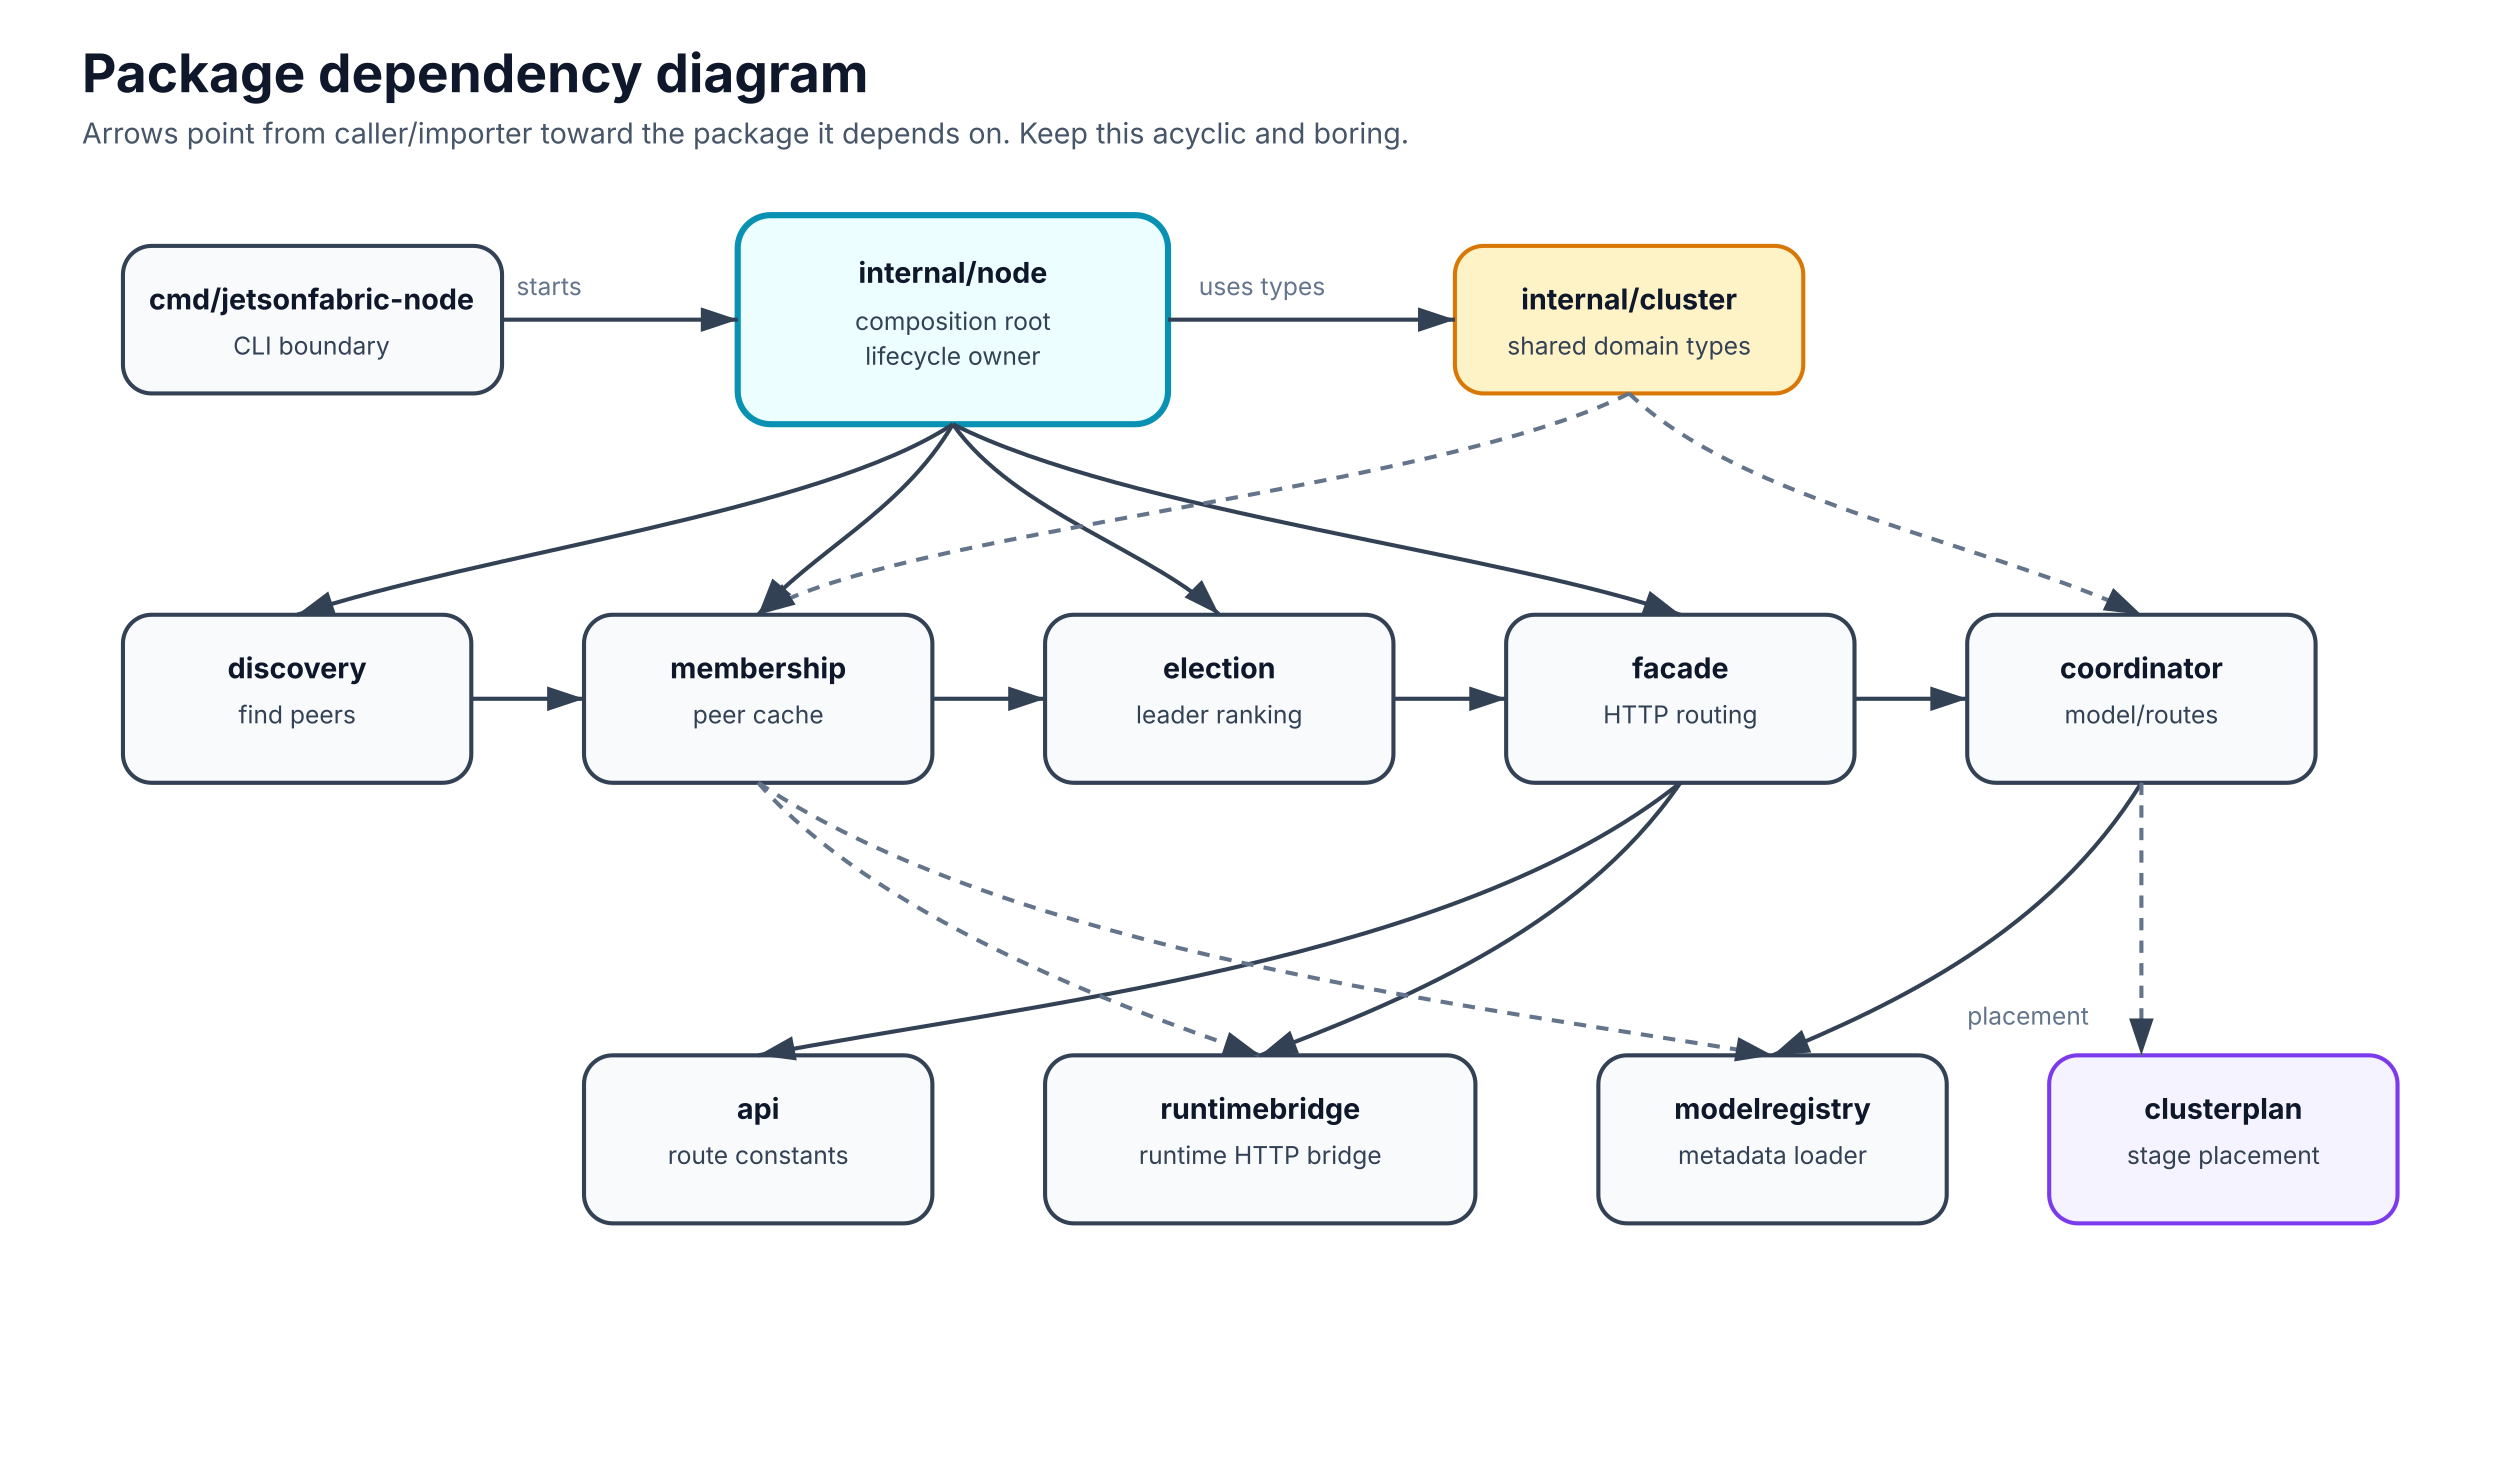
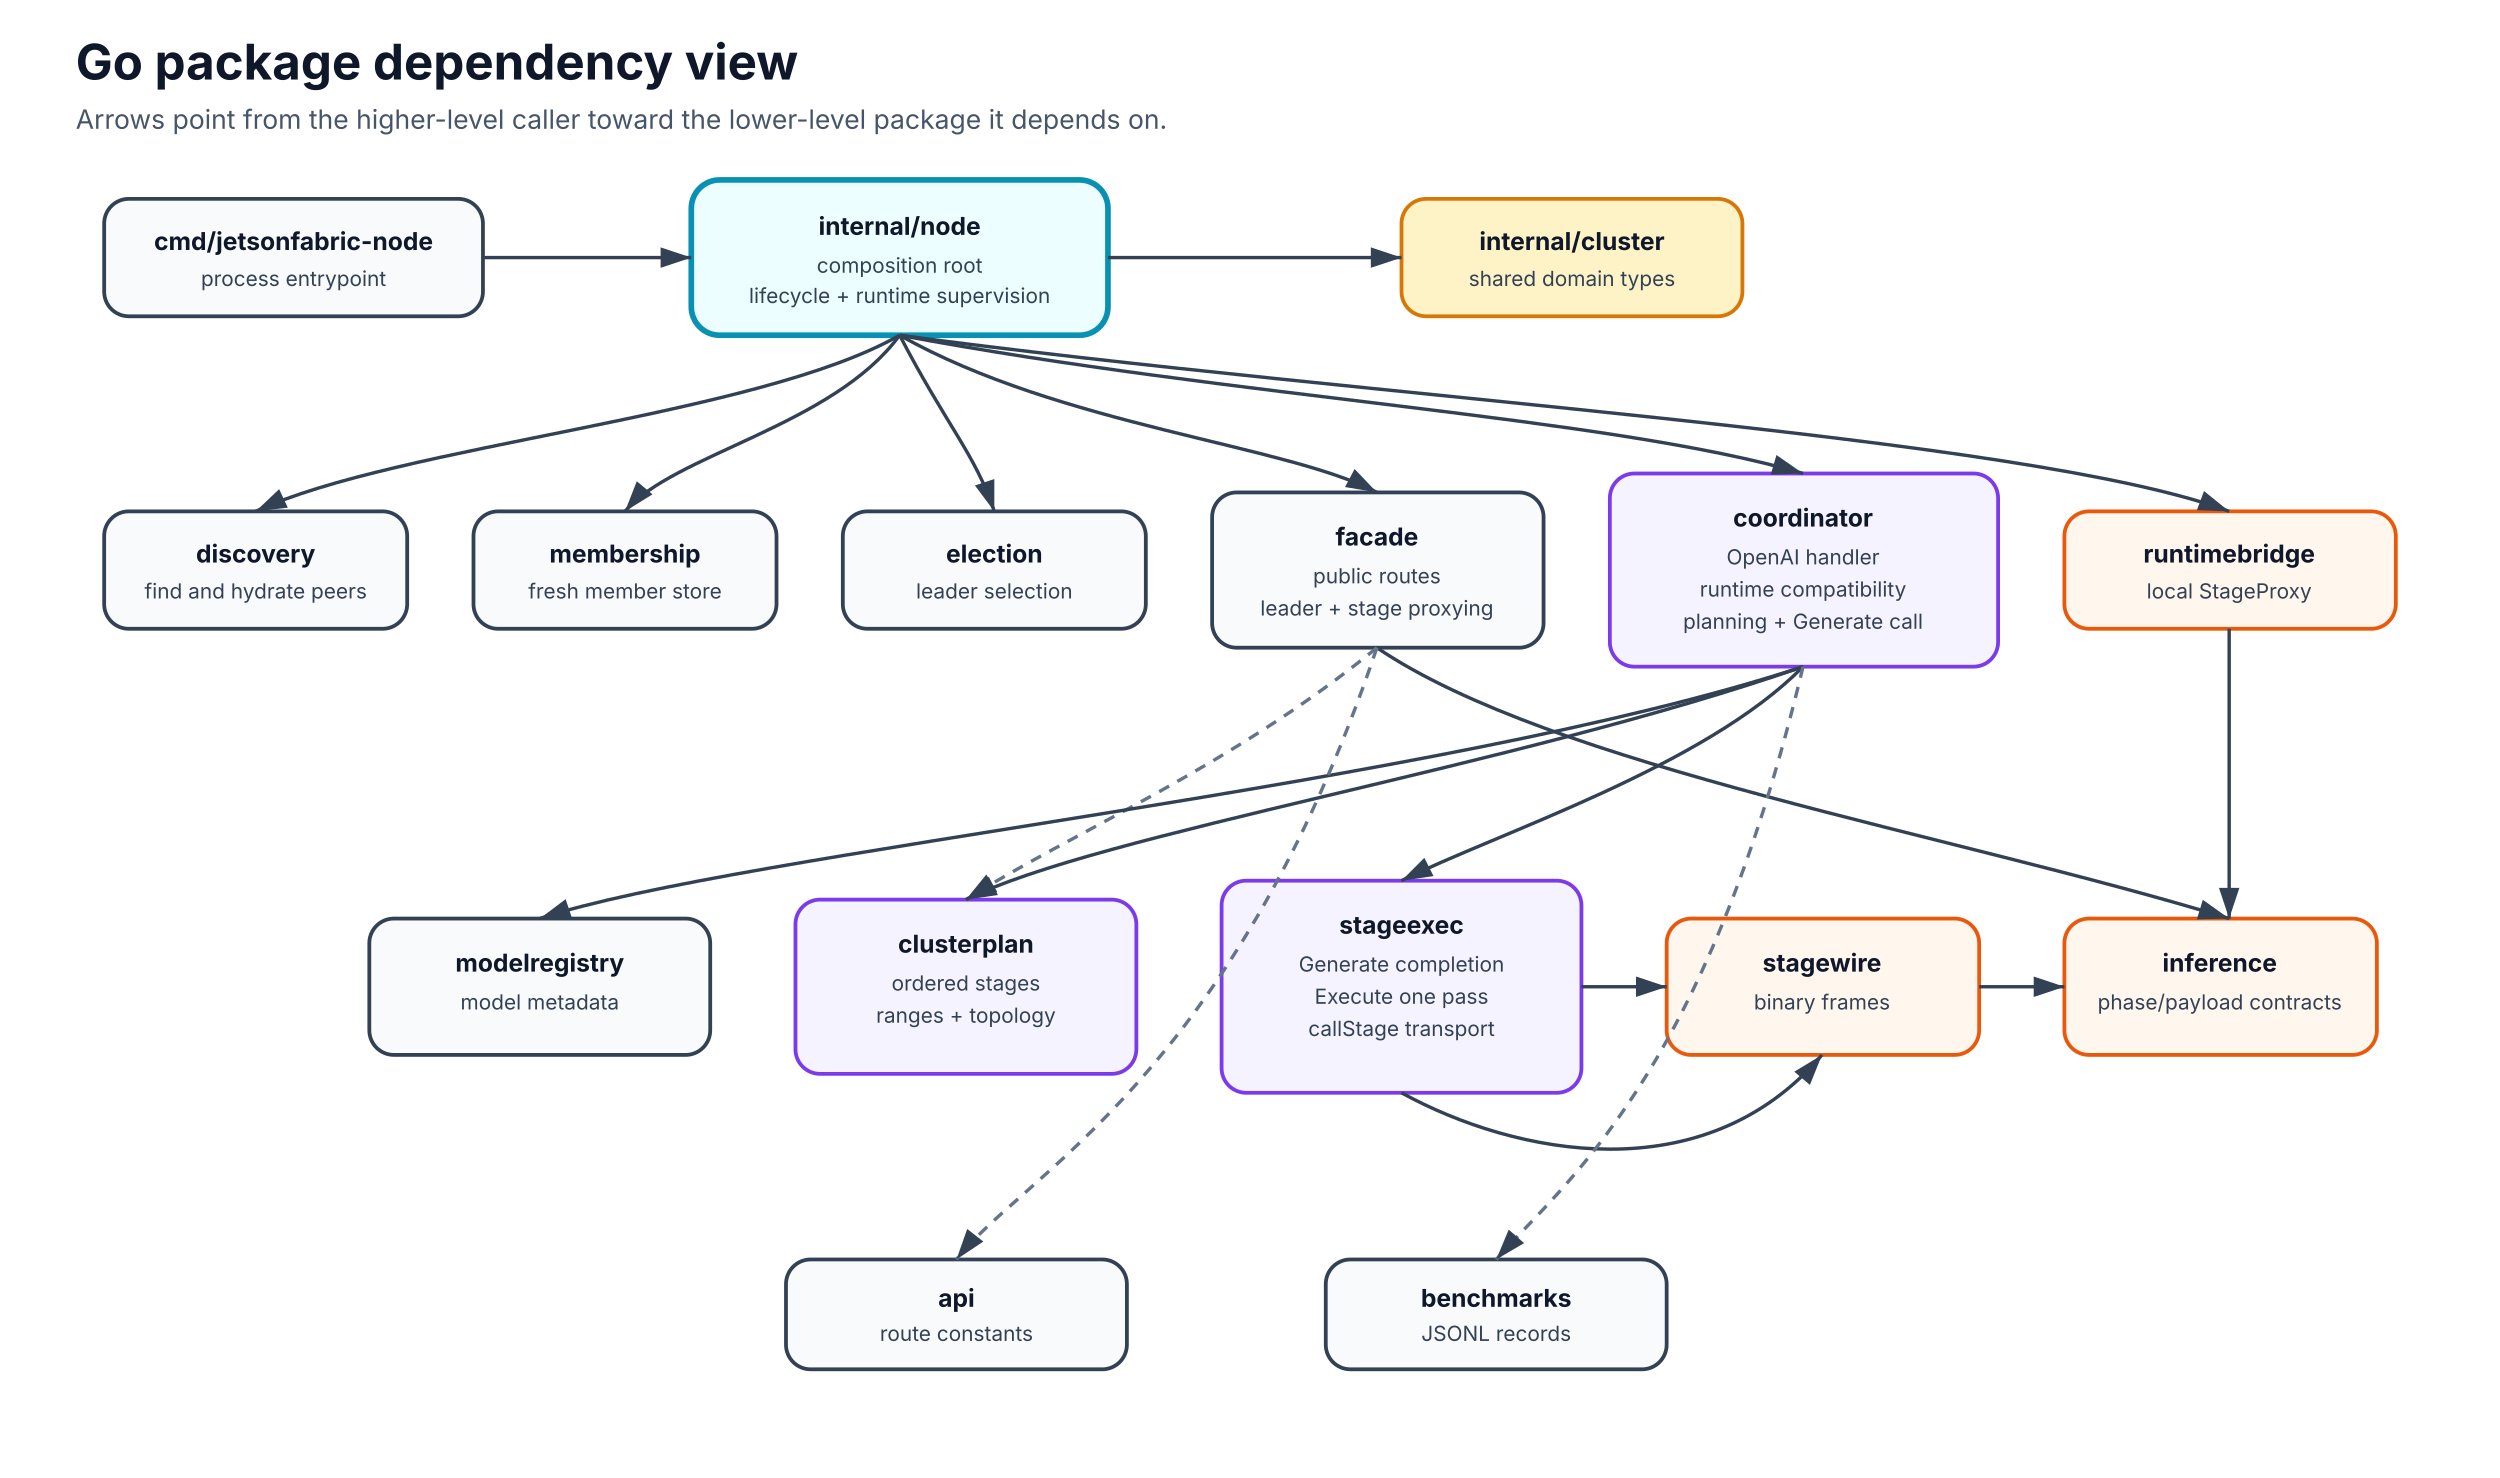
- <svg xmlns="http://www.w3.org/2000/svg" viewBox="0 0 1220 720" role="img" aria-labelledby="title desc">
+ <svg xmlns="http://www.w3.org/2000/svg" viewBox="0 0 1320 780" role="img" aria-labelledby="title desc">
  <defs>
    <marker id="arrow" markerWidth="10" markerHeight="10" refX="9" refY="3" orient="auto" markerUnits="strokeWidth">
      <path d="M0,0 L0,6 L9,3 z" fill="#334155" />
    </marker>
-     <style>
-       .title{font:700 26px system-ui,-apple-system,Segoe UI,sans-serif;fill:#0f172a}.subtitle{font:14px system-ui,-apple-system,Segoe UI,sans-serif;fill:#475569}.pkg{fill:#f8fafc;stroke:#334155;stroke-width:2;rx:14}.core{fill:#ecfeff;stroke:#0891b2;stroke-width:3;rx:16}.shared{fill:#fef3c7;stroke:#d97706;stroke-width:2;rx:14}.future{fill:#f5f3ff;stroke:#7c3aed;stroke-width:2;rx:14}.label{font:700 14px system-ui,-apple-system,Segoe UI,sans-serif;fill:#0f172a}.small{font:12px system-ui,-apple-system,Segoe UI,sans-serif;fill:#334155}.line{stroke:#334155;stroke-width:2;marker-end:url(#arrow);fill:none}.dash{stroke:#64748b;stroke-width:2;stroke-dasharray:6 5;marker-end:url(#arrow);fill:none}.note{font:12px system-ui,-apple-system,Segoe UI,sans-serif;fill:#64748b}
-     </style>
+     <style>.title{font:700 26px system-ui,-apple-system,Segoe UI,sans-serif;fill:#0f172a}.subtitle{font:14px system-ui,-apple-system,Segoe UI,sans-serif;fill:#475569}.pkg{fill:#f8fafc;stroke:#334155;stroke-width:2;rx:13}.root{fill:#ecfeff;stroke:#0891b2;stroke-width:3;rx:15}.policy{fill:#f5f3ff;stroke:#7c3aed;stroke-width:2;rx:13}.mechanism{fill:#fff7ed;stroke:#ea580c;stroke-width:2;rx:13}.shared{fill:#fef3c7;stroke:#d97706;stroke-width:2;rx:13}.label{font:700 13px system-ui,-apple-system,Segoe UI,sans-serif;fill:#0f172a}.small{font:11px system-ui,-apple-system,Segoe UI,sans-serif;fill:#334155}.line{stroke:#334155;stroke-width:1.8;marker-end:url(#arrow);fill:none}.dash{stroke:#64748b;stroke-width:1.8;stroke-dasharray:6 5;marker-end:url(#arrow);fill:none}</style>
  </defs>
-   <text x="40" y="45" class="title">Package dependency diagram</text>
-   <text x="40" y="70" class="subtitle">Arrows point from caller/importer toward the package it depends on. Keep this acyclic and boring.</text>
-   <rect x="60" y="120" width="185" height="72" class="pkg" />
-   <text x="152" y="151" text-anchor="middle" class="label">cmd/jetsonfabric-node</text>
-   <text x="152" y="173" text-anchor="middle" class="small">CLI boundary</text>
-   <rect x="360" y="105" width="210" height="102" class="core" />
-   <text x="465" y="138" text-anchor="middle" class="label">internal/node</text>
-   <text x="465" y="161" text-anchor="middle" class="small">composition root</text>
-   <text x="465" y="178" text-anchor="middle" class="small">lifecycle owner</text>
-   <rect x="710" y="120" width="170" height="72" class="shared" />
-   <text x="795" y="151" text-anchor="middle" class="label">internal/cluster</text>
-   <text x="795" y="173" text-anchor="middle" class="small">shared domain types</text>
-   <rect x="60" y="300" width="170" height="82" class="pkg" />
-   <text x="145" y="331" text-anchor="middle" class="label">discovery</text>
-   <text x="145" y="353" text-anchor="middle" class="small">find peers</text>
-   <rect x="285" y="300" width="170" height="82" class="pkg" />
-   <text x="370" y="331" text-anchor="middle" class="label">membership</text>
-   <text x="370" y="353" text-anchor="middle" class="small">peer cache</text>
-   <rect x="510" y="300" width="170" height="82" class="pkg" />
-   <text x="595" y="331" text-anchor="middle" class="label">election</text>
-   <text x="595" y="353" text-anchor="middle" class="small">leader ranking</text>
-   <rect x="735" y="300" width="170" height="82" class="pkg" />
-   <text x="820" y="331" text-anchor="middle" class="label">facade</text>
-   <text x="820" y="353" text-anchor="middle" class="small">HTTP routing</text>
-   <rect x="960" y="300" width="170" height="82" class="pkg" />
-   <text x="1045" y="331" text-anchor="middle" class="label">coordinator</text>
-   <text x="1045" y="353" text-anchor="middle" class="small">model/routes</text>
-   <rect x="285" y="515" width="170" height="82" class="pkg" />
-   <text x="370" y="546" text-anchor="middle" class="label">api</text>
-   <text x="370" y="568" text-anchor="middle" class="small">route constants</text>
-   <rect x="510" y="515" width="210" height="82" class="pkg" />
-   <text x="615" y="546" text-anchor="middle" class="label">runtimebridge</text>
-   <text x="615" y="568" text-anchor="middle" class="small">runtime HTTP bridge</text>
-   <rect x="780" y="515" width="170" height="82" class="pkg" />
-   <text x="865" y="546" text-anchor="middle" class="label">modelregistry</text>
-   <text x="865" y="568" text-anchor="middle" class="small">metadata loader</text>
-   <rect x="1000" y="515" width="170" height="82" class="future" />
-   <text x="1085" y="546" text-anchor="middle" class="label">clusterplan</text>
-   <text x="1085" y="568" text-anchor="middle" class="small">stage placement</text>
-   <path d="M245 156 H360" class="line" />
-   <path d="M465 207 C400 250, 235 270, 145 300" class="line" />
-   <path d="M465 207 C440 250, 395 270, 370 300" class="line" />
-   <path d="M465 207 C495 250, 565 270, 595 300" class="line" />
-   <path d="M465 207 C550 250, 735 270, 820 300" class="line" />
-   <path d="M570 156 H710" class="line" />
-   <path d="M230 341 H285" class="line" />
-   <path d="M455 341 H510" class="line" />
-   <path d="M680 341 H735" class="line" />
-   <path d="M905 341 H960" class="line" />
-   <path d="M820 382 C770 455, 680 490, 615 515" class="line" />
-   <path d="M820 382 C710 470, 500 490, 370 515" class="line" />
-   <path d="M1045 382 C1000 455, 925 490, 865 515" class="line" />
-   <path d="M1045 382 V515" class="dash" />
-   <path d="M370 382 C425 445, 540 490, 615 515" class="dash" />
-   <path d="M370 382 C495 465, 715 490, 865 515" class="dash" />
-   <path d="M795 192 C700 240, 430 260, 370 300" class="dash" />
-   <path d="M795 192 C850 245, 970 265, 1045 300" class="dash" />
-   <text x="252" y="144" class="note">starts</text>
-   <text x="585" y="144" class="note">uses types</text>
-   <text x="960" y="500" class="note">placement</text>
+   <text x="40" y="42" class="title">Go package dependency view</text>
+   <text x="40" y="68" class="subtitle">Arrows point from the higher-level caller toward the lower-level package it depends on.</text>
+   <rect x="55" y="105" width="200" height="62" class="pkg" />
+   <text x="155" y="132" text-anchor="middle" class="label">cmd/jetsonfabric-node</text>
+   <text x="155" y="151" text-anchor="middle" class="small">process entrypoint</text>
+   <rect x="365" y="95" width="220" height="82" class="root" />
+   <text x="475" y="124" text-anchor="middle" class="label">internal/node</text>
+   <text x="475" y="144" text-anchor="middle" class="small">composition root</text>
+   <text x="475" y="160" text-anchor="middle" class="small">lifecycle + runtime supervision</text>
+   <rect x="740" y="105" width="180" height="62" class="shared" />
+   <text x="830" y="132" text-anchor="middle" class="label">internal/cluster</text>
+   <text x="830" y="151" text-anchor="middle" class="small">shared domain types</text>
+   <rect x="55" y="270" width="160" height="62" class="pkg" />
+   <text x="135" y="297" text-anchor="middle" class="label">discovery</text>
+   <text x="135" y="316" text-anchor="middle" class="small">find and hydrate peers</text>
+   <rect x="250" y="270" width="160" height="62" class="pkg" />
+   <text x="330" y="297" text-anchor="middle" class="label">membership</text>
+   <text x="330" y="316" text-anchor="middle" class="small">fresh member store</text>
+   <rect x="445" y="270" width="160" height="62" class="pkg" />
+   <text x="525" y="297" text-anchor="middle" class="label">election</text>
+   <text x="525" y="316" text-anchor="middle" class="small">leader selection</text>
+   <rect x="640" y="260" width="175" height="82" class="pkg" />
+   <text x="727" y="288" text-anchor="middle" class="label">facade</text>
+   <text x="727" y="308" text-anchor="middle" class="small">public routes</text>
+   <text x="727" y="325" text-anchor="middle" class="small">leader + stage proxying</text>
+   <rect x="850" y="250" width="205" height="102" class="policy" />
+   <text x="952" y="278" text-anchor="middle" class="label">coordinator</text>
+   <text x="952" y="298" text-anchor="middle" class="small">OpenAI handler</text>
+   <text x="952" y="315" text-anchor="middle" class="small">runtime compatibility</text>
+   <text x="952" y="332" text-anchor="middle" class="small">planning + Generate call</text>
+   <rect x="1090" y="270" width="175" height="62" class="mechanism" />
+   <text x="1177" y="297" text-anchor="middle" class="label">runtimebridge</text>
+   <text x="1177" y="316" text-anchor="middle" class="small">local StageProxy</text>
+   <rect x="195" y="485" width="180" height="72" class="pkg" />
+   <text x="285" y="513" text-anchor="middle" class="label">modelregistry</text>
+   <text x="285" y="533" text-anchor="middle" class="small">model metadata</text>
+   <rect x="420" y="475" width="180" height="92" class="policy" />
+   <text x="510" y="503" text-anchor="middle" class="label">clusterplan</text>
+   <text x="510" y="523" text-anchor="middle" class="small">ordered stages</text>
+   <text x="510" y="540" text-anchor="middle" class="small">ranges + topology</text>
+   <rect x="645" y="465" width="190" height="112" class="policy" />
+   <text x="740" y="493" text-anchor="middle" class="label">stageexec</text>
+   <text x="740" y="513" text-anchor="middle" class="small">Generate completion</text>
+   <text x="740" y="530" text-anchor="middle" class="small">Execute one pass</text>
+   <text x="740" y="547" text-anchor="middle" class="small">callStage transport</text>
+   <rect x="880" y="485" width="165" height="72" class="mechanism" />
+   <text x="962" y="513" text-anchor="middle" class="label">stagewire</text>
+   <text x="962" y="533" text-anchor="middle" class="small">binary frames</text>
+   <rect x="1090" y="485" width="165" height="72" class="mechanism" />
+   <text x="1172" y="513" text-anchor="middle" class="label">inference</text>
+   <text x="1172" y="533" text-anchor="middle" class="small">phase/payload contracts</text>
+   <rect x="415" y="665" width="180" height="58" class="pkg" />
+   <text x="505" y="690" text-anchor="middle" class="label">api</text>
+   <text x="505" y="708" text-anchor="middle" class="small">route constants</text>
+   <rect x="700" y="665" width="180" height="58" class="pkg" />
+   <text x="790" y="690" text-anchor="middle" class="label">benchmarks</text>
+   <text x="790" y="708" text-anchor="middle" class="small">JSONL records</text>
+   <path d="M255 136 H365" class="line" />
+   <path d="M585 136 H740" class="line" />
+   <path d="M475 177 C400 220,210 235,135 270" class="line" />
+   <path d="M475 177 C440 225,355 240,330 270" class="line" />
+   <path d="M475 177 C500 225,515 240,525 270" class="line" />
+   <path d="M475 177 C560 225,680 235,727 260" class="line" />
+   <path d="M475 177 C650 210,850 220,952 250" class="line" />
+   <path d="M475 177 C720 210,1070 230,1177 270" class="line" />
+   <path d="M727 342 C650 405,565 440,510 475" class="dash" />
+   <path d="M727 342 C820 405,1030 440,1177 485" class="line" />
+   <path d="M952 352 C800 405,580 440,510 475" class="line" />
+   <path d="M952 352 C900 405,790 440,740 465" class="line" />
+   <path d="M952 352 C760 415,390 450,285 485" class="line" />
+   <path d="M740 577 C800 610,900 630,962 557" class="line" />
+   <path d="M835 521 H880" class="line" />
+   <path d="M1045 521 H1090" class="line" />
+   <path d="M1177 332 V485" class="line" />
+   <path d="M727 342 C650 570,540 620,505 665" class="dash" />
+   <path d="M952 352 C900 570,825 625,790 665" class="dash" />
</svg>
